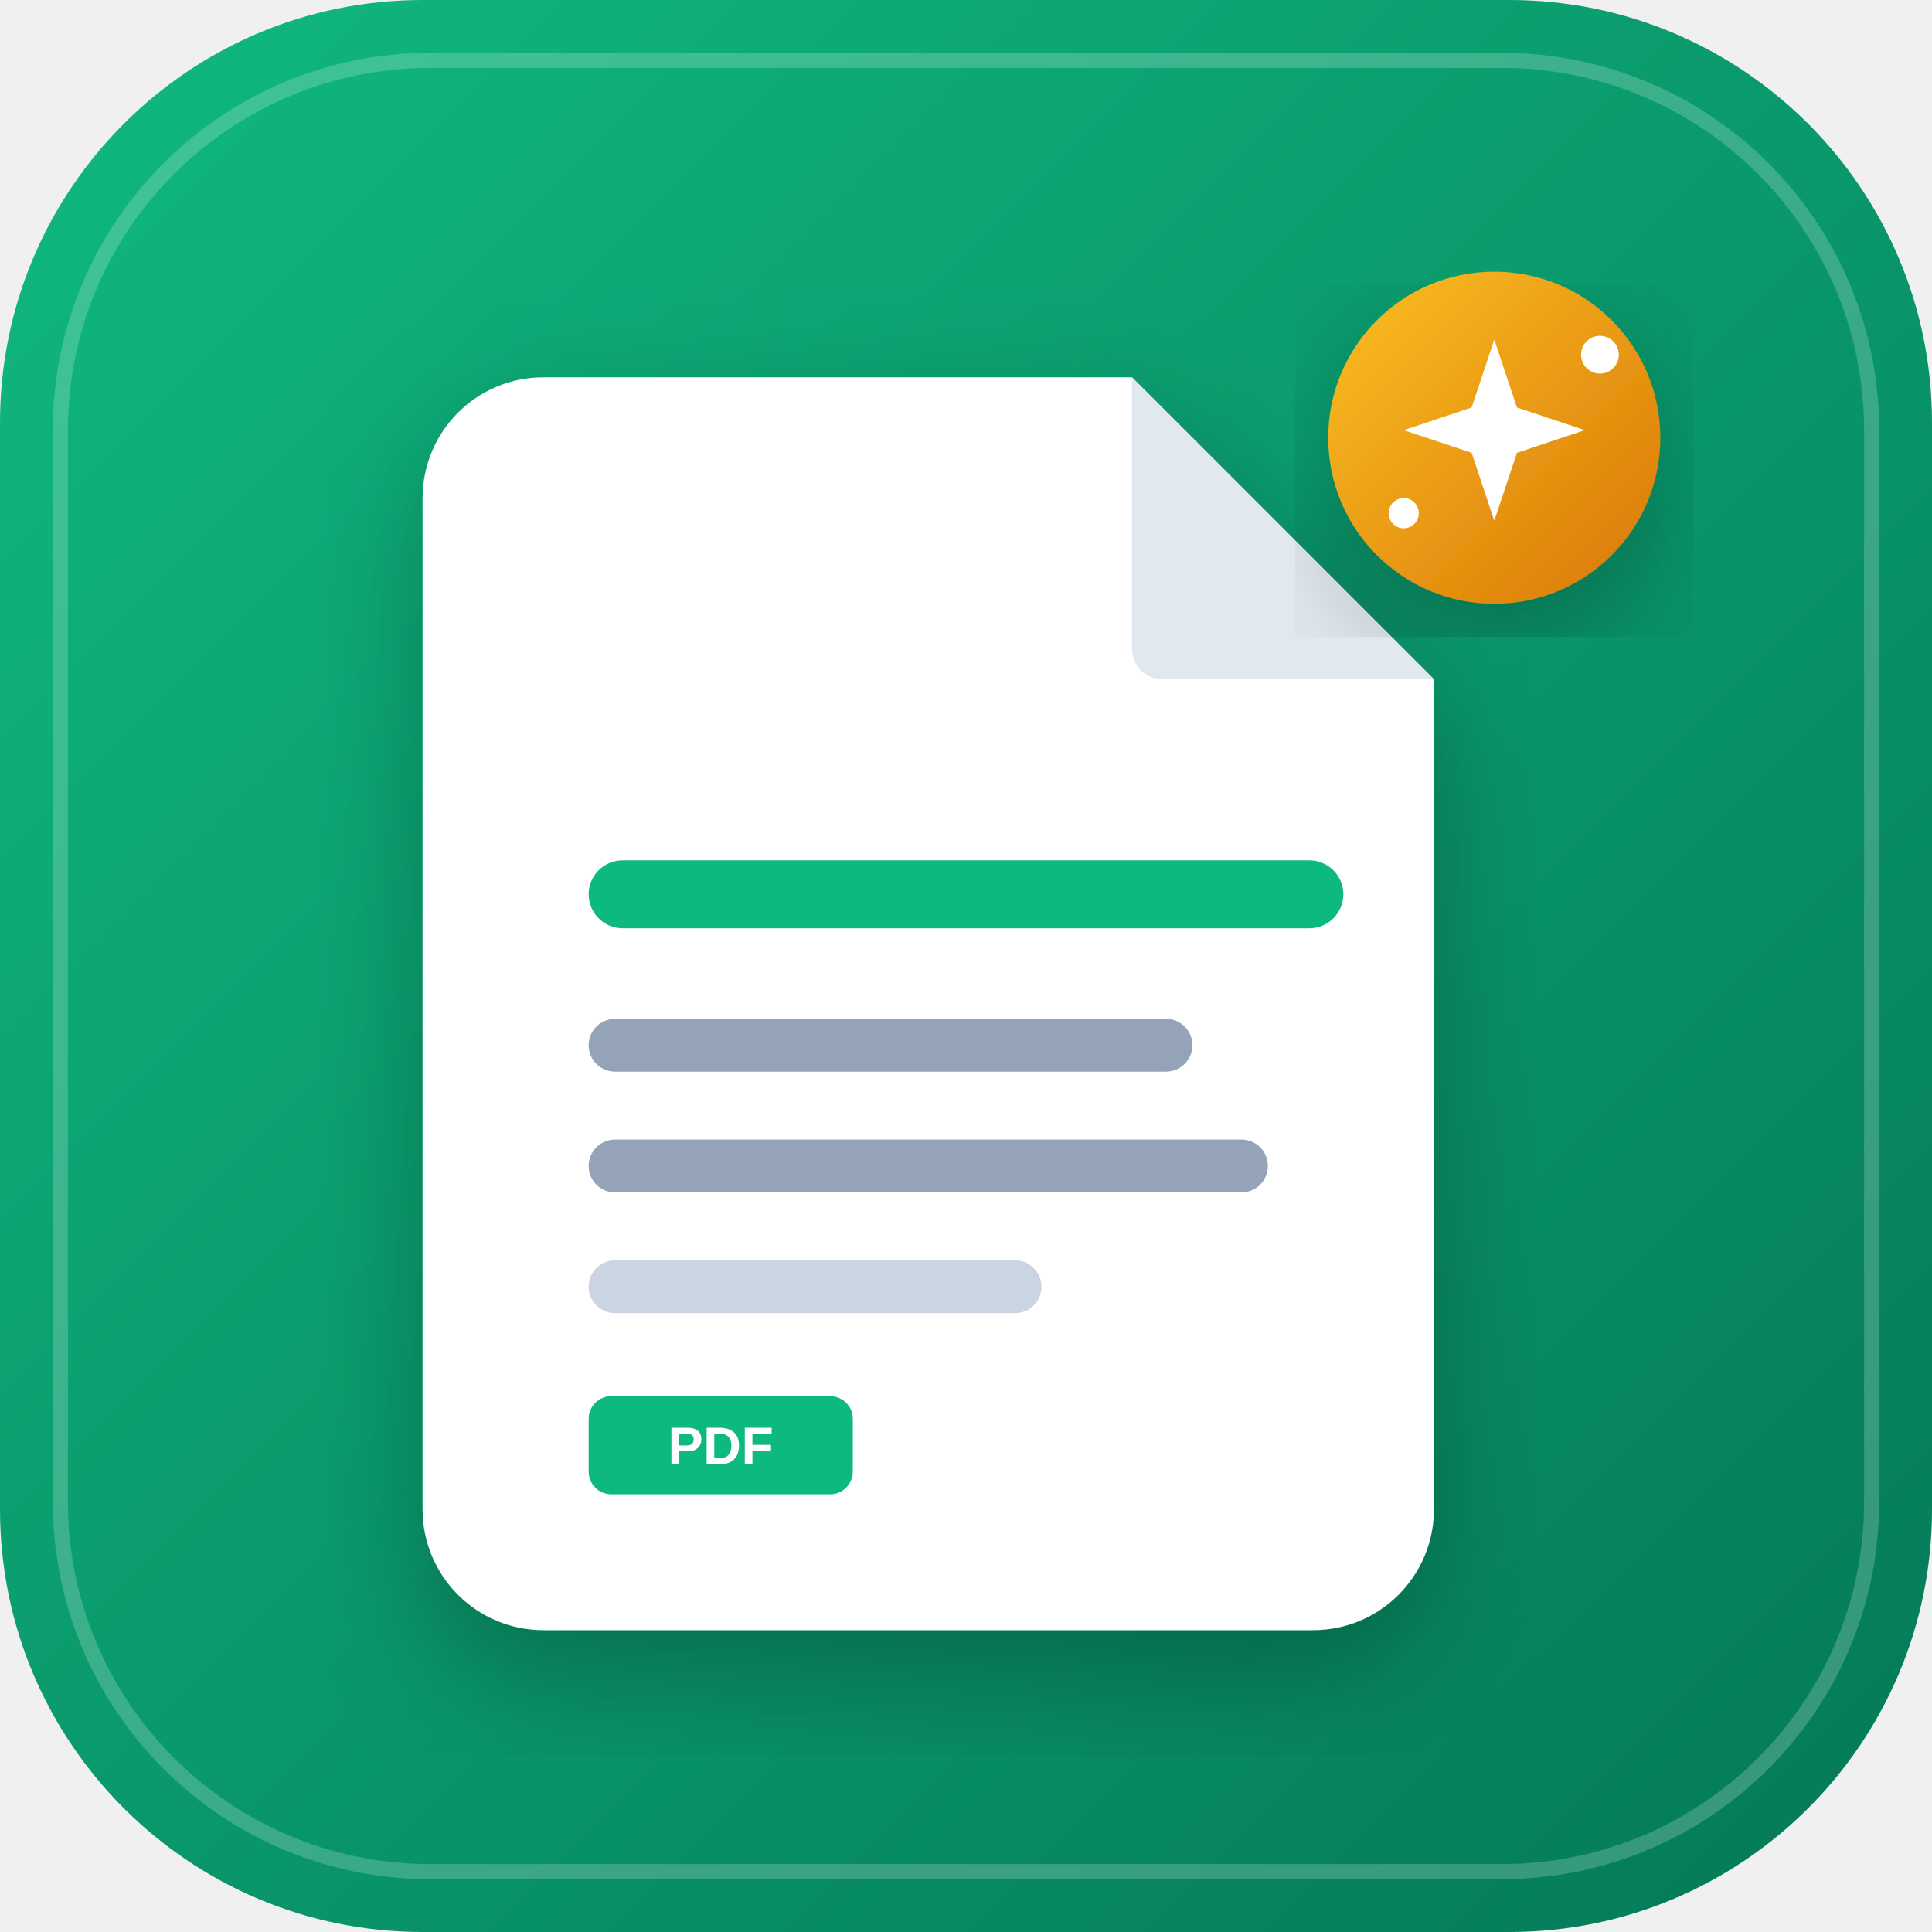
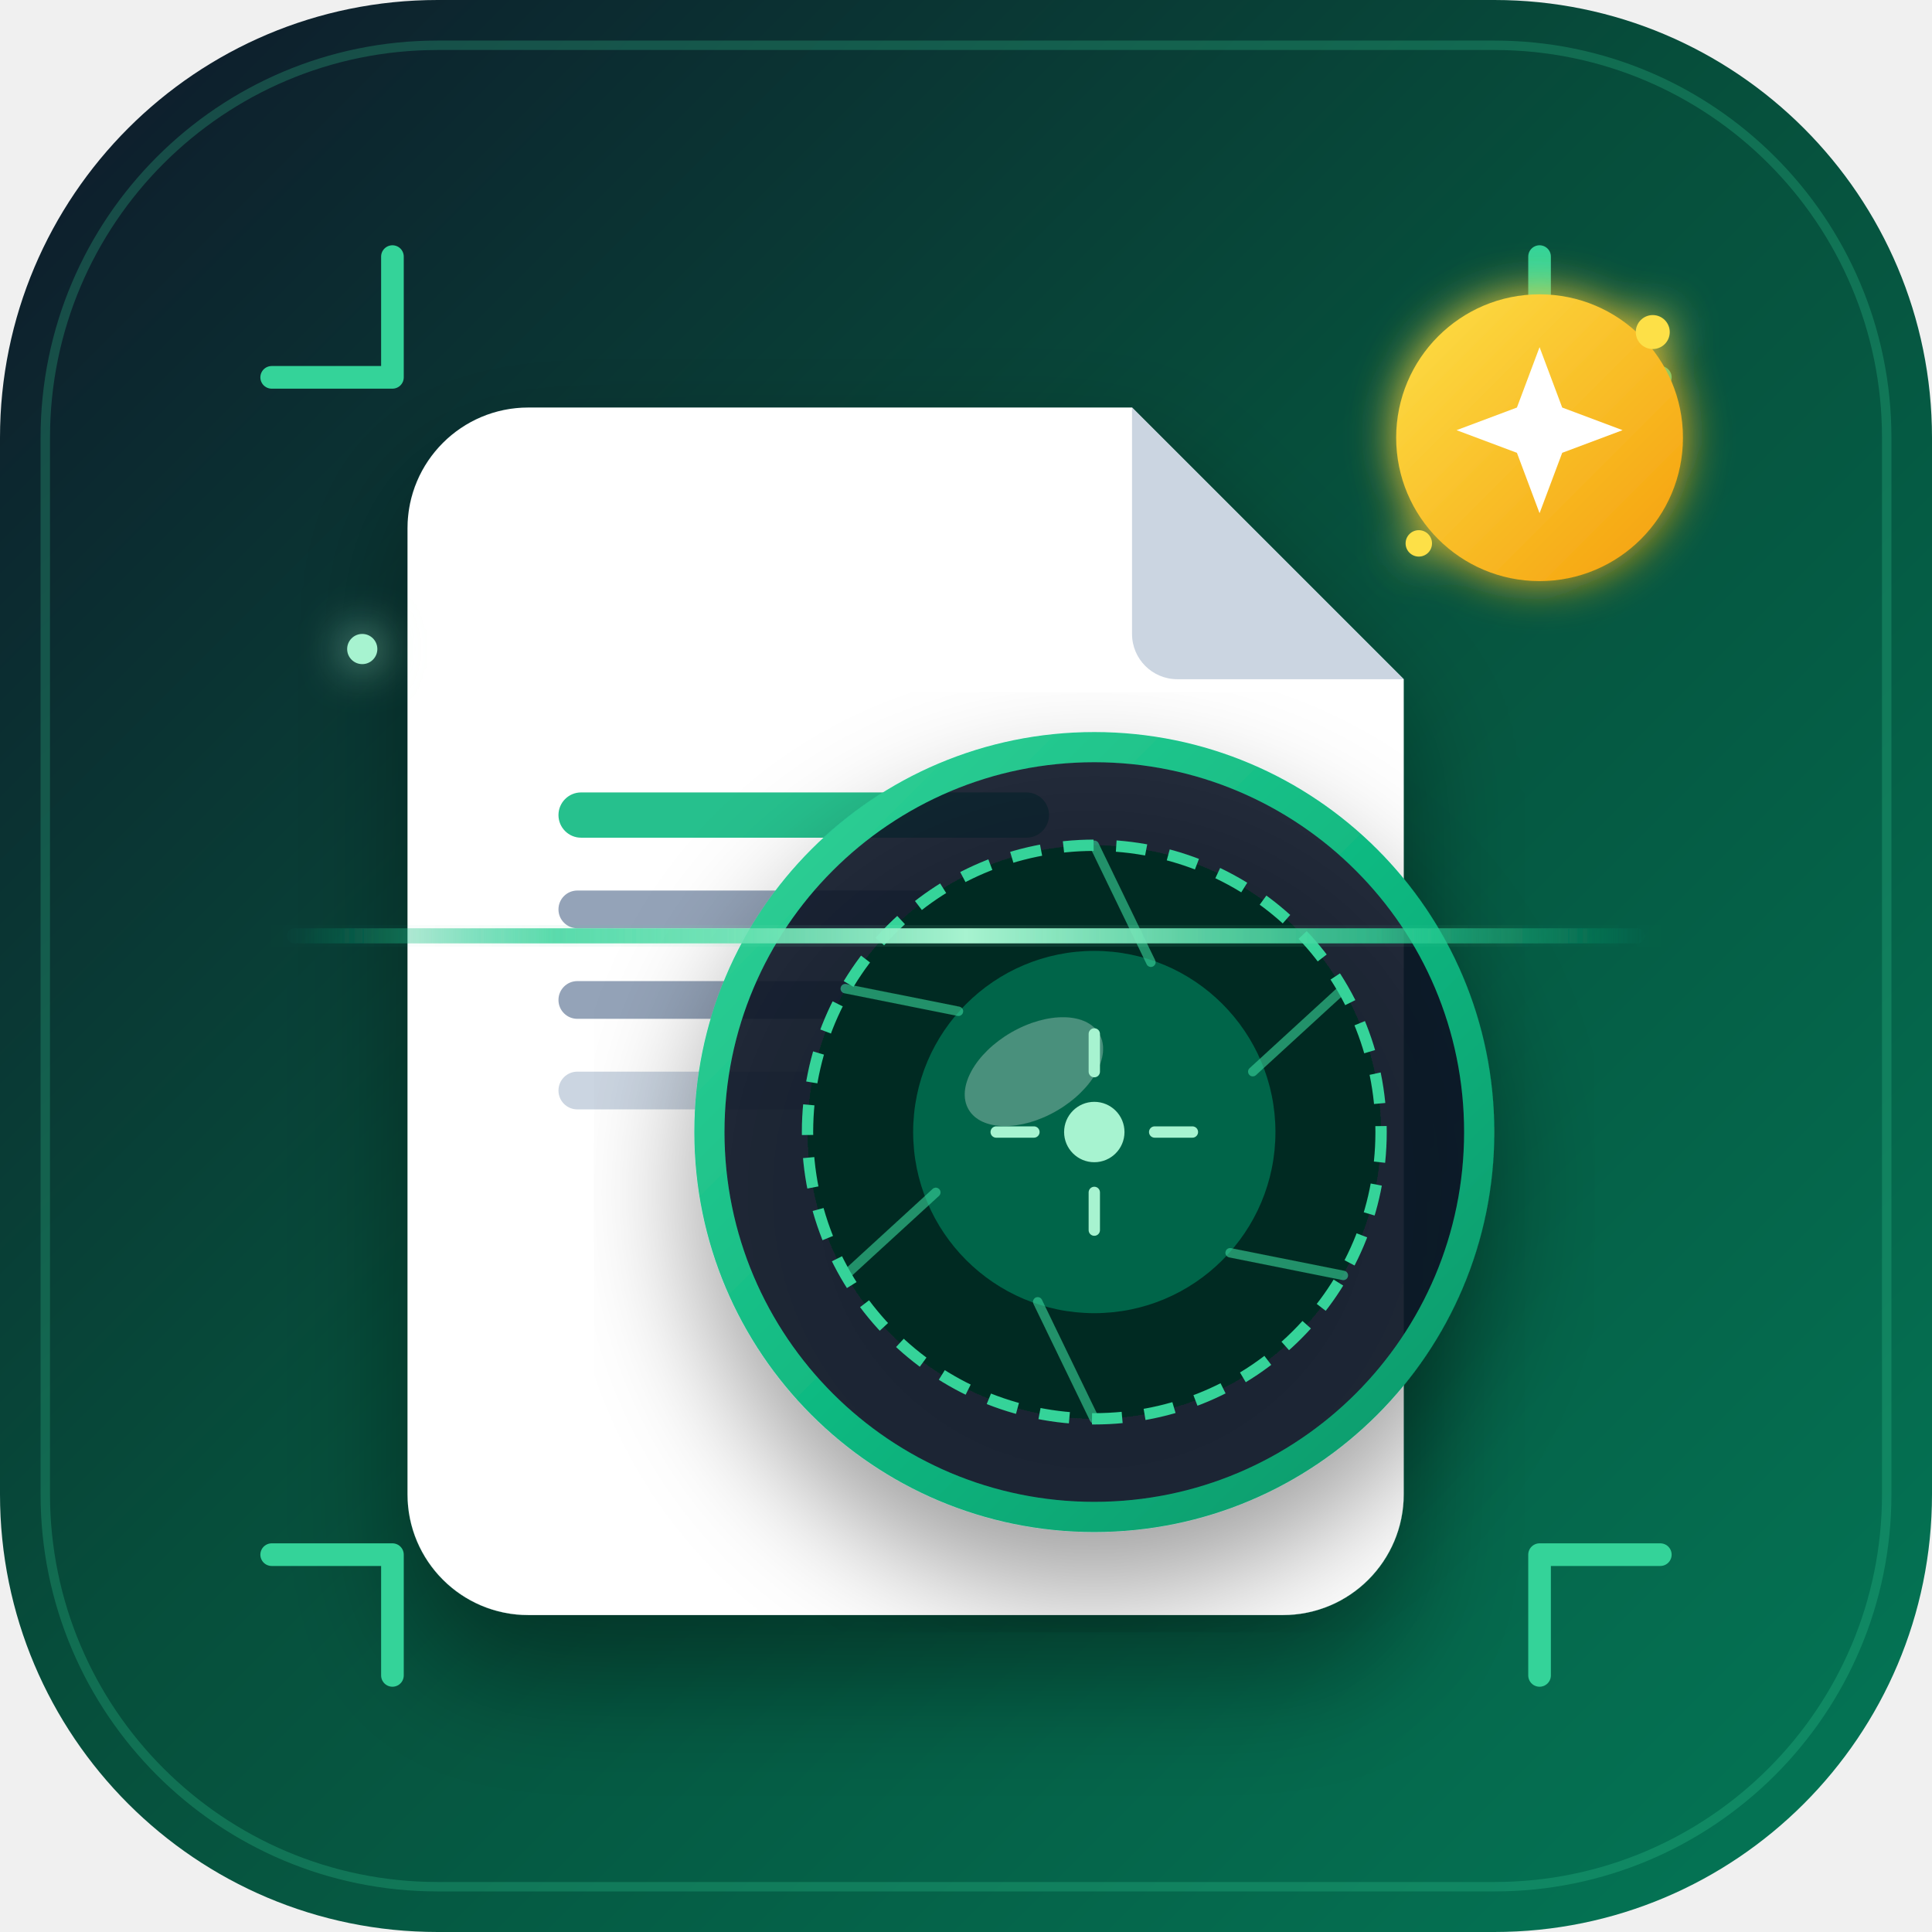
<svg xmlns="http://www.w3.org/2000/svg" viewBox="0 0 512 512" width="512" height="512">
  <defs>
    <linearGradient id="bgGrad" x1="0%" y1="0%" x2="100%" y2="100%">
-       <stop offset="0%" stop-color="#10b981" />
+       <stop offset="0%" stop-color="#0f172a" />
+       <stop offset="45%" stop-color="#064e3b" />
      <stop offset="100%" stop-color="#047857" />
    </linearGradient>
-     <linearGradient id="goldGrad" x1="0%" y1="0%" x2="100%" y2="100%">
-       <stop offset="0%" stop-color="#fbbf24" />
-       <stop offset="100%" stop-color="#d97706" />
+     <linearGradient id="lensGrad" x1="0%" y1="0%" x2="100%" y2="100%">
+       <stop offset="0%" stop-color="#34d399" />
+       <stop offset="50%" stop-color="#10b981" />
+       <stop offset="100%" stop-color="#059669" />
    </linearGradient>
-     <filter id="shadow" x="-10%" y="-10%" width="120%" height="120%">
-       <feDropShadow dx="0" dy="12" stdDeviation="16" flood-color="#000" flood-opacity="0.25" />
+     <linearGradient id="scanBeam" x1="0%" y1="0%" x2="100%" y2="0%">
+       <stop offset="0%" stop-color="#10b981" stop-opacity="0" />
+       <stop offset="20%" stop-color="#34d399" stop-opacity="0.8" />
+       <stop offset="50%" stop-color="#a7f3d0" stop-opacity="1" />
+       <stop offset="80%" stop-color="#34d399" stop-opacity="0.8" />
+       <stop offset="100%" stop-color="#10b981" stop-opacity="0" />
+     </linearGradient>
+     <linearGradient id="sparkleGrad" x1="0%" y1="0%" x2="100%" y2="100%">
+       <stop offset="0%" stop-color="#fde047" />
+       <stop offset="100%" stop-color="#f59e0b" />
+     </linearGradient>
+     <filter id="cardShadow" x="-15%" y="-15%" width="130%" height="130%">
+       <feDropShadow dx="0" dy="16" stdDeviation="16" flood-color="#000" flood-opacity="0.4" />
+     </filter>
+     <filter id="glow" x="-20%" y="-20%" width="140%" height="140%">
+       <feGaussianBlur stdDeviation="6" result="blur" />
+       <feComposite in="SourceGraphic" in2="blur" operator="over" />
    </filter>
  </defs>
-   <rect width="512" height="512" rx="112" fill="url(#bgGrad)" />
-   <rect x="16" y="16" width="480" height="480" rx="98" fill="none" stroke="#ffffff" stroke-width="4" stroke-opacity="0.2" />
-   <g filter="url(#shadow)">
-     <path d="M144 100 H300 L380 180 V400 C380 417.67 365.67 432 348 432 H144 C126.33 432 112 417.67 112 400 V132 C112 114.33 126.33 100 144 100 Z" fill="#ffffff" />
-     <path d="M300 100 V172 C300 176.4 303.6 180 308 180 H380 Z" fill="#e2e8f0" />
-     <rect x="156" y="228" width="200" height="18" rx="9" fill="#10b981" />
-     <rect x="156" y="270" width="160" height="14" rx="7" fill="#94a3b8" />
-     <rect x="156" y="302" width="180" height="14" rx="7" fill="#94a3b8" />
-     <rect x="156" y="334" width="120" height="14" rx="7" fill="#cbd5e1" />
-     <rect x="156" y="370" width="70" height="26" rx="6" fill="#10b981" />
-     <text x="191" y="388" font-family="Arial, sans-serif" font-size="14" font-weight="bold" fill="#ffffff" text-anchor="middle">PDF</text>
+   <rect width="512" height="512" rx="116" fill="url(#bgGrad)" />
+   <rect x="12" y="12" width="488" height="488" rx="104" fill="none" stroke="#34d399" stroke-width="2.5" stroke-opacity="0.25" />
+   <g filter="url(#cardShadow)">
+     <path d="M140 108 H300 L372 180 V396 C372 413.67 357.67 428 340 428 H140 C122.33 428 108 413.67 108 396 V140 C108 122.33 122.33 108 140 108 Z" fill="#ffffff" />
+     <path d="M300 108 V168 C300 174.63 305.37 180 312 180 H372 Z" fill="#cbd5e1" />
+     <rect x="148" y="210" width="130" height="12" rx="6" fill="#10b981" opacity="0.9" />
+     <rect x="148" y="236" width="180" height="10" rx="5" fill="#94a3b8" />
+     <rect x="148" y="260" width="150" height="10" rx="5" fill="#94a3b8" />
+     <rect x="148" y="284" width="170" height="10" rx="5" fill="#cbd5e1" />
  </g>
-   <circle cx="396" cy="116" r="44" fill="url(#goldGrad)" filter="url(#shadow)" />
-   <path d="M396 90 L402 108 L420 114 L402 120 L396 138 L390 120 L372 114 L390 108 Z" fill="#ffffff" />
-   <circle cx="424" cy="94" r="5" fill="#ffffff" />
-   <circle cx="372" cy="136" r="4" fill="#ffffff" />
+   <g filter="url(#cardShadow)">
+     <circle cx="290" cy="300" r="102" fill="#0f172a" fill-opacity="0.9" stroke="url(#lensGrad)" stroke-width="8" />
+     <circle cx="290" cy="300" r="76" fill="#022c22" stroke="#34d399" stroke-width="3" stroke-dasharray="8 6" />
+     <circle cx="290" cy="300" r="48" fill="#047857" fill-opacity="0.75" />
+     <ellipse cx="274" cy="284" rx="20" ry="12" fill="#ffffff" fill-opacity="0.28" transform="rotate(-30 274 284)" />
+     <path d="M290 224 L305 255 M356 262 L332 284 M356 338 L326 332 M290 376 L275 345 M224 338 L248 316 M224 262 L254 268" stroke="#34d399" stroke-width="2.5" stroke-linecap="round" opacity="0.6" />
+     <circle cx="290" cy="300" r="8" fill="#a7f3d0" />
+     <line x1="290" y1="284" x2="290" y2="274" stroke="#a7f3d0" stroke-width="3" stroke-linecap="round" />
+     <line x1="290" y1="316" x2="290" y2="326" stroke="#a7f3d0" stroke-width="3" stroke-linecap="round" />
+     <line x1="274" y1="300" x2="264" y2="300" stroke="#a7f3d0" stroke-width="3" stroke-linecap="round" />
+     <line x1="306" y1="300" x2="316" y2="300" stroke="#a7f3d0" stroke-width="3" stroke-linecap="round" />
+   </g>
+   <g filter="url(#glow)">
+     <rect x="76" y="246" width="360" height="4" rx="2" fill="url(#scanBeam)" />
+   </g>
+   <path d="M72 100 H104 V68" fill="none" stroke="#34d399" stroke-width="6" stroke-linecap="round" stroke-linejoin="round" />
+   <path d="M440 100 H408 V68" fill="none" stroke="#34d399" stroke-width="6" stroke-linecap="round" stroke-linejoin="round" />
+   <path d="M72 412 H104 V444" fill="none" stroke="#34d399" stroke-width="6" stroke-linecap="round" stroke-linejoin="round" />
+   <path d="M440 412 H408 V444" fill="none" stroke="#34d399" stroke-width="6" stroke-linecap="round" stroke-linejoin="round" />
+   <g filter="url(#glow)">
+     <circle cx="408" cy="116" r="38" fill="url(#sparkleGrad)" />
+     <path d="M408 92 L414 108 L430 114 L414 120 L408 136 L402 120 L386 114 L402 108 Z" fill="#ffffff" />
+     <circle cx="438" cy="88" r="4.5" fill="#fde047" />
+     <circle cx="376" cy="144" r="3.5" fill="#fde047" />
+     <circle cx="96" cy="172" r="4" fill="#a7f3d0" />
+   </g>
</svg>
